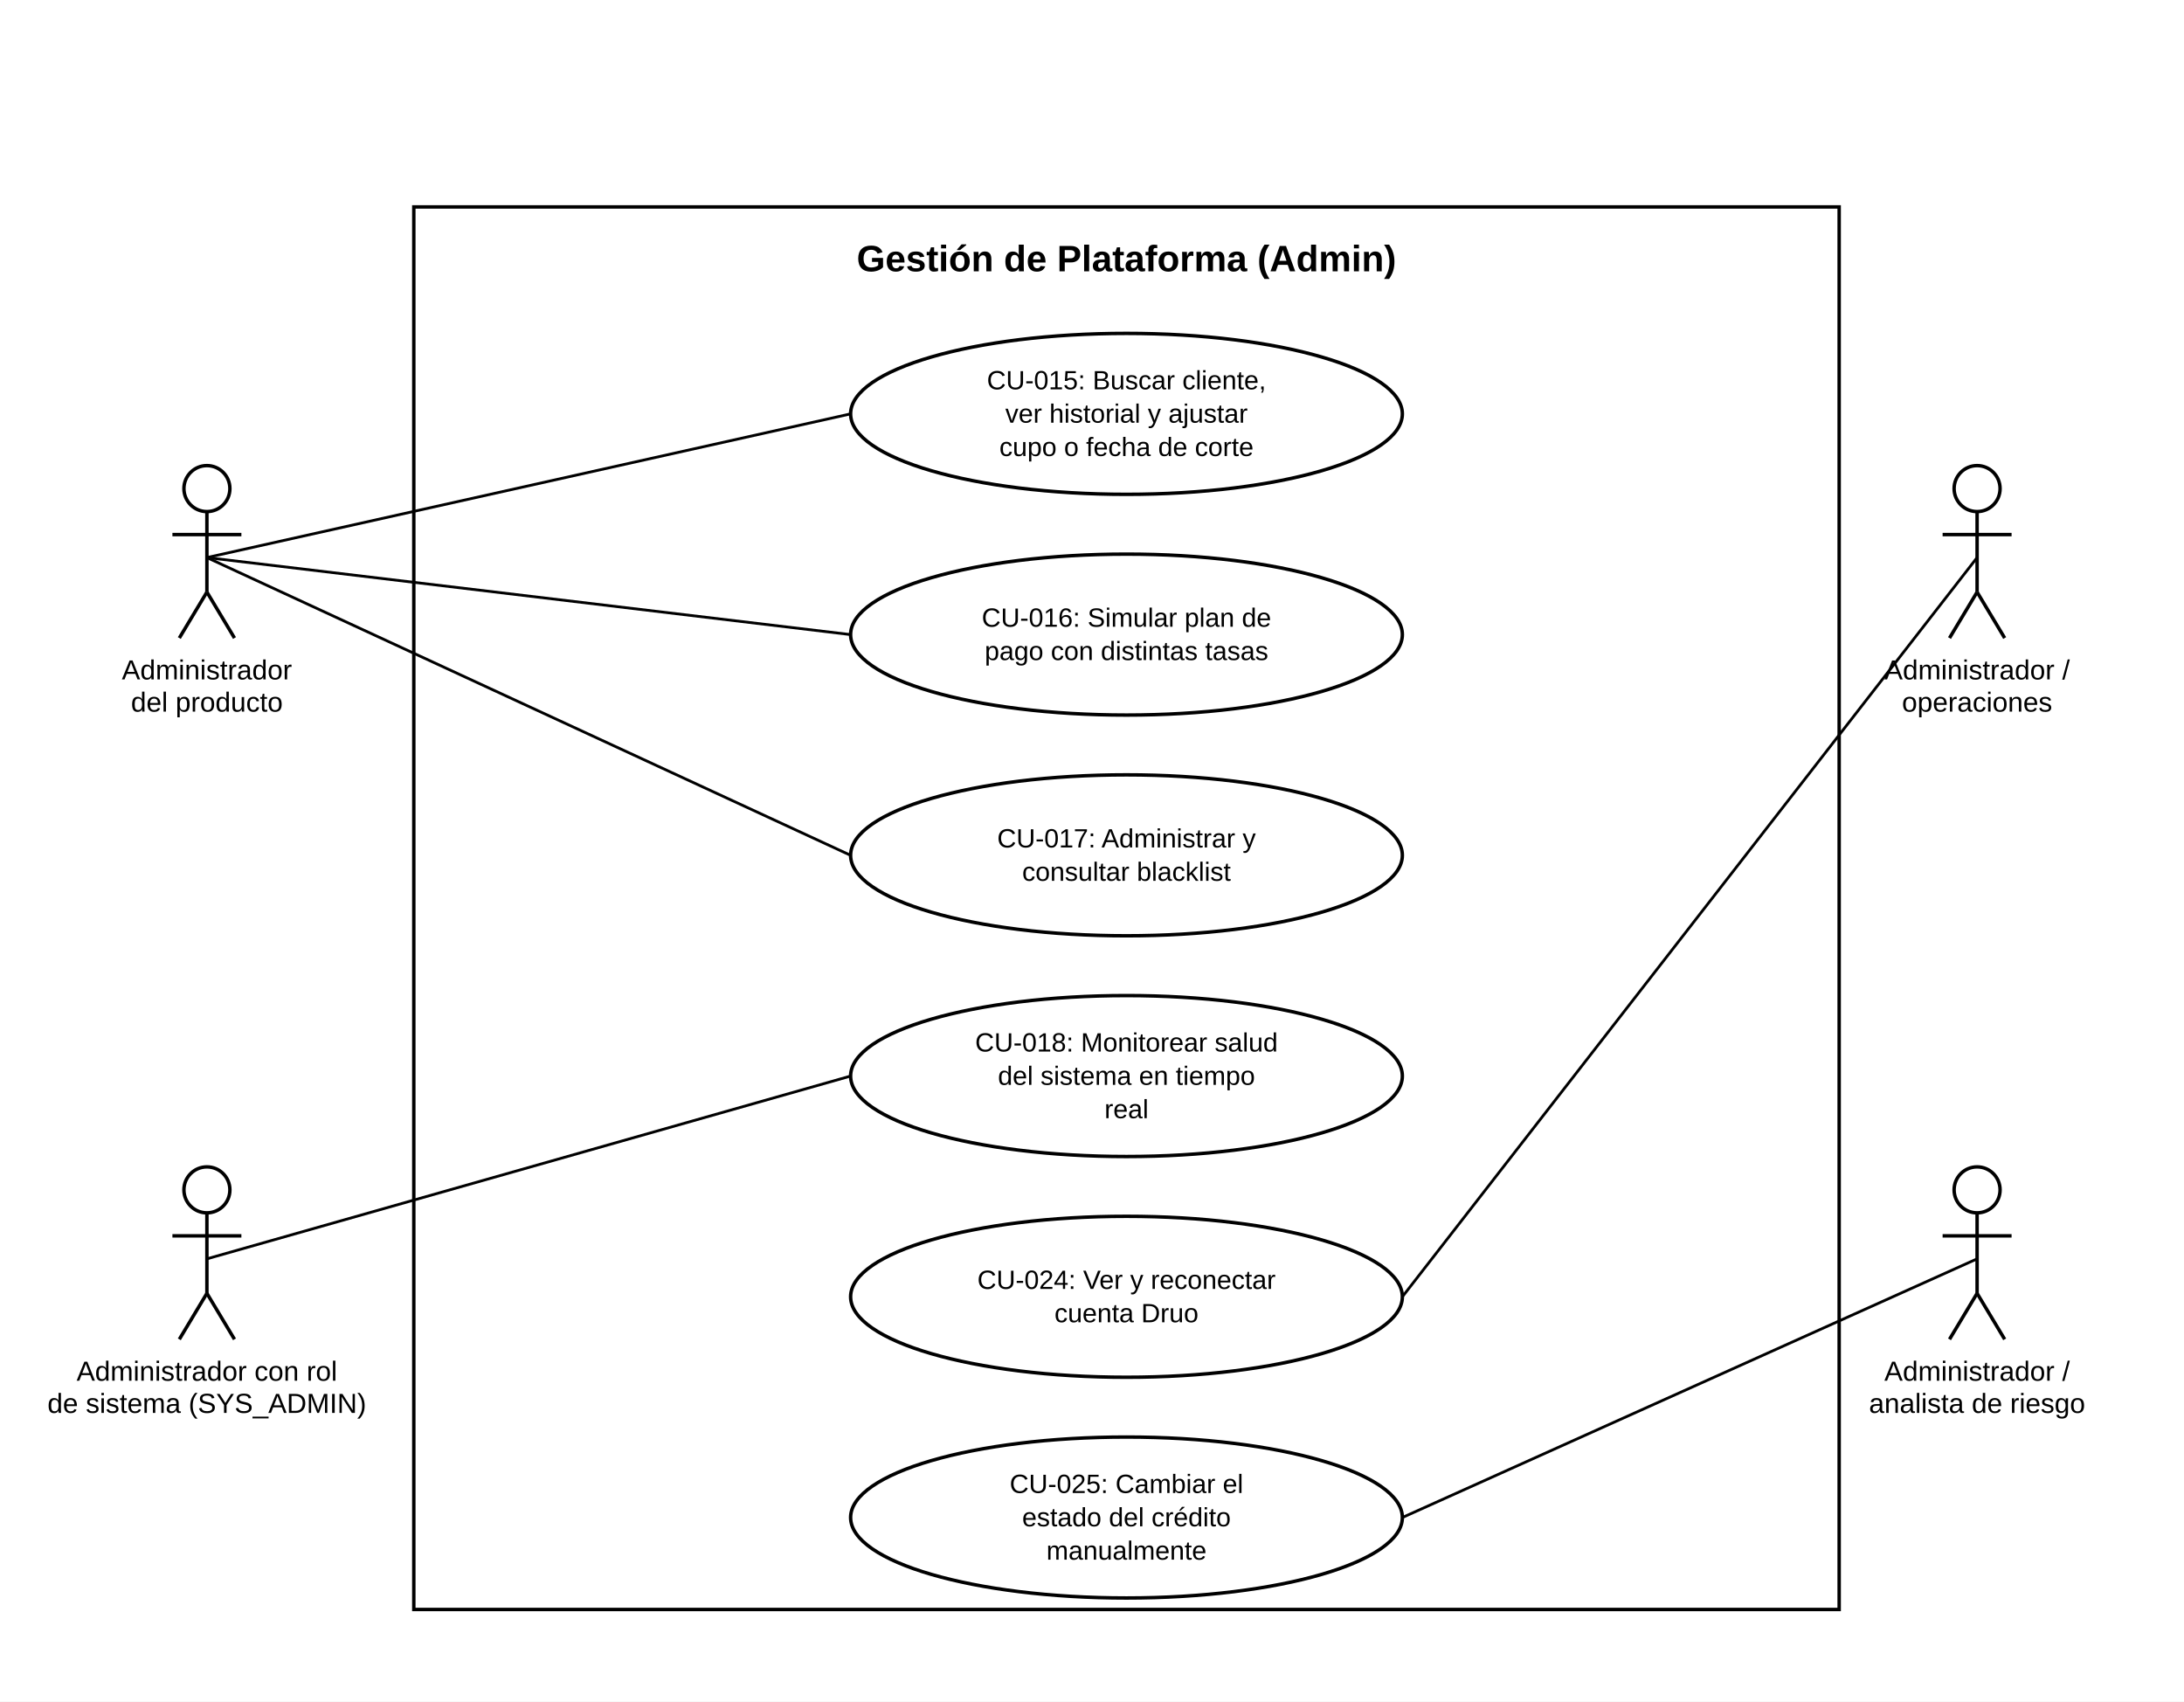
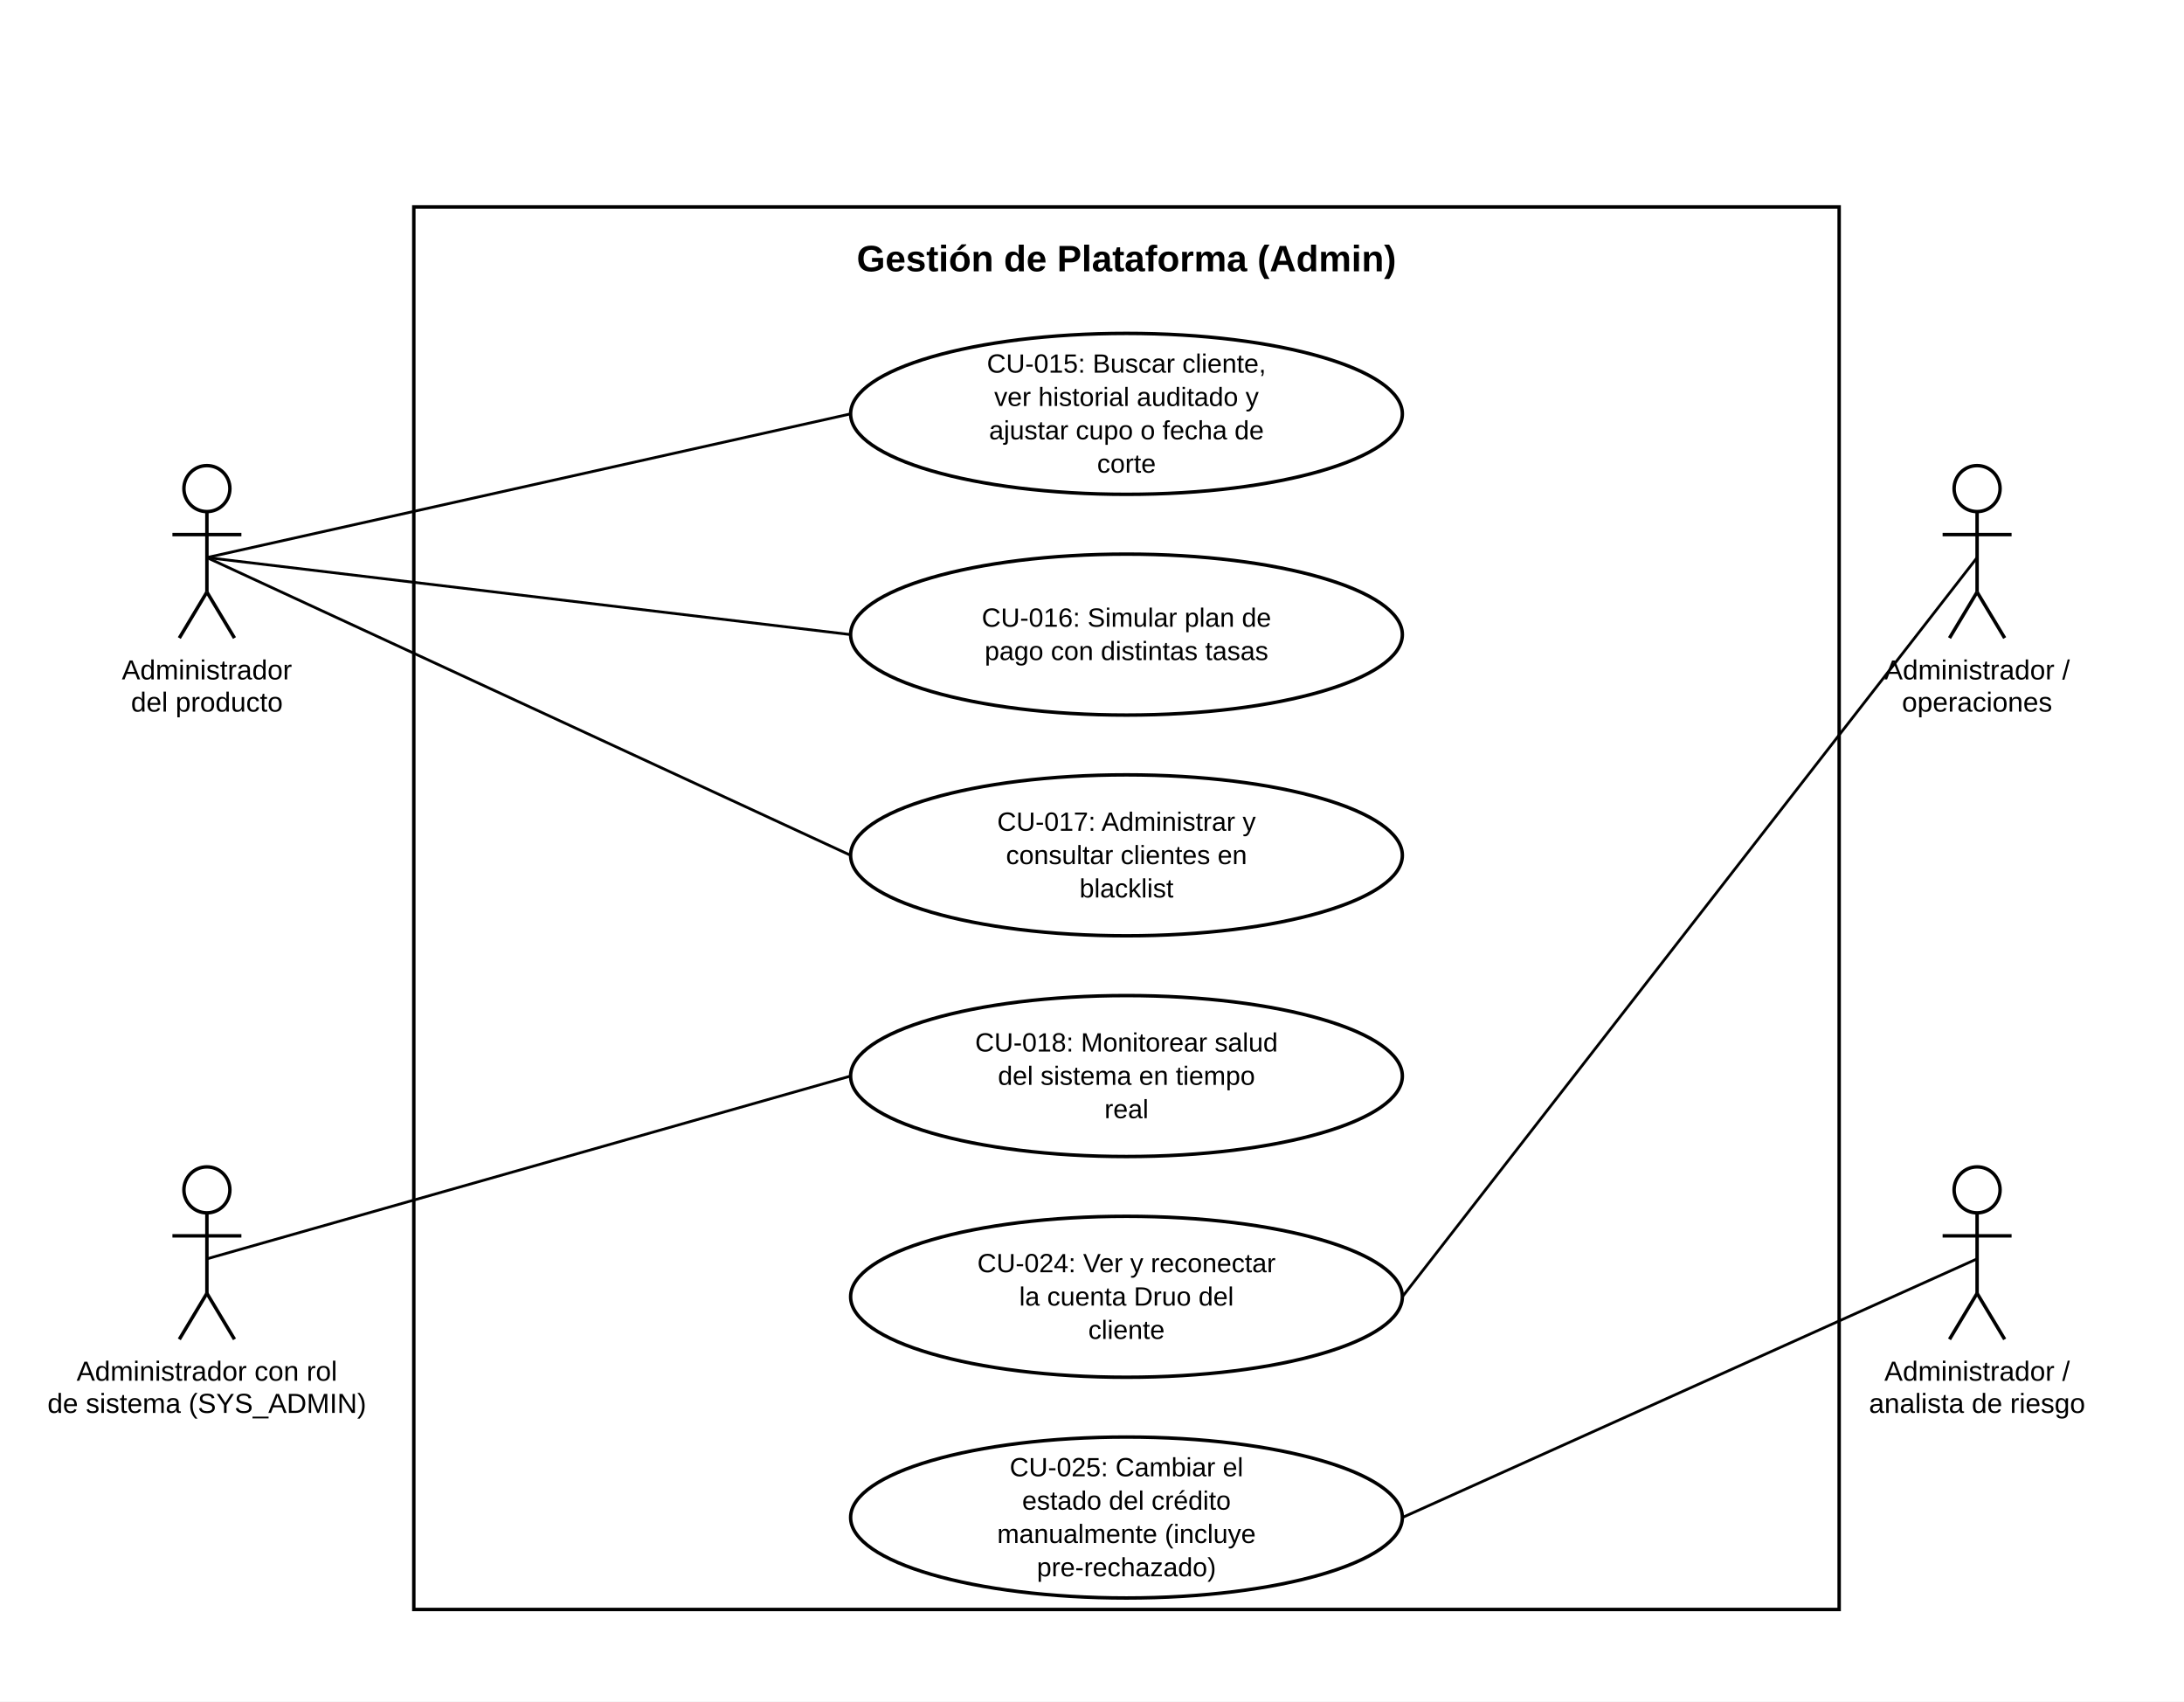
<svg xmlns="http://www.w3.org/2000/svg" viewBox="0 0 950 740" font-family="Arial, sans-serif">
  <rect x="0" y="0" width="950" height="740" fill="white" />
  <rect x="180" y="90" width="620" height="610" fill="white" stroke="black" stroke-width="1.5" />
  <line x1="90" y1="242.5" x2="370.0" y2="180.0" stroke="black" stroke-width="1.2" />
  <line x1="90" y1="242.5" x2="370.0" y2="276.0" stroke="black" stroke-width="1.2" />
  <line x1="90" y1="242.5" x2="370.0" y2="372.0" stroke="black" stroke-width="1.2" />
  <line x1="90" y1="547.5" x2="370.0" y2="468.0" stroke="black" stroke-width="1.2" />
  <line x1="860" y1="242.5" x2="610.0" y2="564.0" stroke="black" stroke-width="1.2" />
  <line x1="860" y1="547.5" x2="610.0" y2="660.0" stroke="black" stroke-width="1.2" />
  <text x="490.0" y="118" font-size="16" font-weight="bold" text-anchor="middle">Gestión de Plataforma (Admin)</text>
  <ellipse cx="490.0" cy="180.0" rx="120.0" ry="35.0" fill="white" stroke="black" stroke-width="1.5" />
-   <text x="490.0" y="169.333" font-size="11.5" font-family="Arial, sans-serif" text-anchor="middle" fill="#000000">CU-015: Buscar cliente,</text>
-   <text x="490.0" y="183.833" font-size="11.5" font-family="Arial, sans-serif" text-anchor="middle" fill="#000000">ver historial y ajustar</text>
-   <text x="490.0" y="198.333" font-size="11.5" font-family="Arial, sans-serif" text-anchor="middle" fill="#000000">cupo o fecha de corte</text>
+   <text x="490.0" y="162.083" font-size="11.5" font-family="Arial, sans-serif" text-anchor="middle" fill="#000000">CU-015: Buscar cliente,</text>
+   <text x="490.0" y="176.583" font-size="11.5" font-family="Arial, sans-serif" text-anchor="middle" fill="#000000">ver historial auditado y</text>
+   <text x="490.0" y="191.083" font-size="11.5" font-family="Arial, sans-serif" text-anchor="middle" fill="#000000">ajustar cupo o fecha de</text>
+   <text x="490.0" y="205.583" font-size="11.5" font-family="Arial, sans-serif" text-anchor="middle" fill="#000000">corte</text>
  <ellipse cx="490.0" cy="276.0" rx="120.0" ry="35.0" fill="white" stroke="black" stroke-width="1.5" />
  <text x="490.0" y="272.583" font-size="11.5" font-family="Arial, sans-serif" text-anchor="middle" fill="#000000">CU-016: Simular plan de</text>
  <text x="490.0" y="287.083" font-size="11.5" font-family="Arial, sans-serif" text-anchor="middle" fill="#000000">pago con distintas tasas</text>
  <ellipse cx="490.0" cy="372.0" rx="120.0" ry="35.0" fill="white" stroke="black" stroke-width="1.5" />
-   <text x="490.0" y="368.583" font-size="11.5" font-family="Arial, sans-serif" text-anchor="middle" fill="#000000">CU-017: Administrar y</text>
-   <text x="490.0" y="383.083" font-size="11.5" font-family="Arial, sans-serif" text-anchor="middle" fill="#000000">consultar blacklist</text>
+   <text x="490.0" y="361.333" font-size="11.5" font-family="Arial, sans-serif" text-anchor="middle" fill="#000000">CU-017: Administrar y</text>
+   <text x="490.0" y="375.833" font-size="11.5" font-family="Arial, sans-serif" text-anchor="middle" fill="#000000">consultar clientes en</text>
+   <text x="490.0" y="390.333" font-size="11.5" font-family="Arial, sans-serif" text-anchor="middle" fill="#000000">blacklist</text>
  <ellipse cx="490.0" cy="468.0" rx="120.0" ry="35.0" fill="white" stroke="black" stroke-width="1.5" />
  <text x="490.0" y="457.333" font-size="11.5" font-family="Arial, sans-serif" text-anchor="middle" fill="#000000">CU-018: Monitorear salud</text>
  <text x="490.0" y="471.833" font-size="11.5" font-family="Arial, sans-serif" text-anchor="middle" fill="#000000">del sistema en tiempo</text>
  <text x="490.0" y="486.333" font-size="11.5" font-family="Arial, sans-serif" text-anchor="middle" fill="#000000">real</text>
  <ellipse cx="490.0" cy="564.0" rx="120.0" ry="35.0" fill="white" stroke="black" stroke-width="1.5" />
-   <text x="490.0" y="560.583" font-size="11.5" font-family="Arial, sans-serif" text-anchor="middle" fill="#000000">CU-024: Ver y reconectar</text>
-   <text x="490.0" y="575.083" font-size="11.5" font-family="Arial, sans-serif" text-anchor="middle" fill="#000000">cuenta Druo</text>
+   <text x="490.0" y="553.333" font-size="11.5" font-family="Arial, sans-serif" text-anchor="middle" fill="#000000">CU-024: Ver y reconectar</text>
+   <text x="490.0" y="567.833" font-size="11.5" font-family="Arial, sans-serif" text-anchor="middle" fill="#000000">la cuenta Druo del</text>
+   <text x="490.0" y="582.333" font-size="11.5" font-family="Arial, sans-serif" text-anchor="middle" fill="#000000">cliente</text>
  <ellipse cx="490.0" cy="660.0" rx="120.0" ry="35.0" fill="white" stroke="black" stroke-width="1.5" />
-   <text x="490.0" y="649.333" font-size="11.5" font-family="Arial, sans-serif" text-anchor="middle" fill="#000000">CU-025: Cambiar el</text>
-   <text x="490.0" y="663.833" font-size="11.5" font-family="Arial, sans-serif" text-anchor="middle" fill="#000000">estado del crédito</text>
-   <text x="490.0" y="678.333" font-size="11.5" font-family="Arial, sans-serif" text-anchor="middle" fill="#000000">manualmente</text>
+   <text x="490.0" y="642.083" font-size="11.5" font-family="Arial, sans-serif" text-anchor="middle" fill="#000000">CU-025: Cambiar el</text>
+   <text x="490.0" y="656.583" font-size="11.5" font-family="Arial, sans-serif" text-anchor="middle" fill="#000000">estado del crédito</text>
+   <text x="490.0" y="671.083" font-size="11.5" font-family="Arial, sans-serif" text-anchor="middle" fill="#000000">manualmente (incluye</text>
+   <text x="490.0" y="685.583" font-size="11.5" font-family="Arial, sans-serif" text-anchor="middle" fill="#000000">pre-rechazado)</text>
  <g>
    <circle cx="90" cy="212.5" r="10.0" fill="white" stroke="black" stroke-width="1.5" />
    <line x1="90" y1="222.5" x2="90" y2="257.5" stroke="black" stroke-width="1.5" />
    <line x1="75.0" y1="232.5" x2="105.0" y2="232.5" stroke="black" stroke-width="1.5" />
    <line x1="90" y1="257.5" x2="78.0" y2="277.5" stroke="black" stroke-width="1.5" />
    <line x1="90" y1="257.5" x2="102.0" y2="277.5" stroke="black" stroke-width="1.5" />
  </g>
  <text x="90" y="295.5" font-size="12" font-family="Arial, sans-serif" text-anchor="middle" fill="#000000">Administrador</text>
  <text x="90" y="309.5" font-size="12" font-family="Arial, sans-serif" text-anchor="middle" fill="#000000">del producto</text>
  <g>
    <circle cx="90" cy="517.5" r="10.0" fill="white" stroke="black" stroke-width="1.5" />
    <line x1="90" y1="527.5" x2="90" y2="562.5" stroke="black" stroke-width="1.5" />
    <line x1="75.0" y1="537.5" x2="105.0" y2="537.5" stroke="black" stroke-width="1.5" />
    <line x1="90" y1="562.5" x2="78.0" y2="582.5" stroke="black" stroke-width="1.5" />
    <line x1="90" y1="562.5" x2="102.0" y2="582.5" stroke="black" stroke-width="1.5" />
  </g>
  <text x="90" y="600.5" font-size="12" font-family="Arial, sans-serif" text-anchor="middle" fill="#000000">Administrador con rol</text>
  <text x="90" y="614.5" font-size="12" font-family="Arial, sans-serif" text-anchor="middle" fill="#000000">de sistema (SYS_ADMIN)</text>
  <g>
    <circle cx="860" cy="212.5" r="10.0" fill="white" stroke="black" stroke-width="1.5" />
    <line x1="860" y1="222.5" x2="860" y2="257.5" stroke="black" stroke-width="1.5" />
    <line x1="845.0" y1="232.5" x2="875.0" y2="232.5" stroke="black" stroke-width="1.5" />
    <line x1="860" y1="257.5" x2="848.0" y2="277.5" stroke="black" stroke-width="1.5" />
    <line x1="860" y1="257.5" x2="872.0" y2="277.5" stroke="black" stroke-width="1.5" />
  </g>
  <text x="860" y="295.5" font-size="12" font-family="Arial, sans-serif" text-anchor="middle" fill="#000000">Administrador /</text>
  <text x="860" y="309.5" font-size="12" font-family="Arial, sans-serif" text-anchor="middle" fill="#000000">operaciones</text>
  <g>
    <circle cx="860" cy="517.5" r="10.0" fill="white" stroke="black" stroke-width="1.5" />
    <line x1="860" y1="527.5" x2="860" y2="562.5" stroke="black" stroke-width="1.5" />
    <line x1="845.0" y1="537.5" x2="875.0" y2="537.5" stroke="black" stroke-width="1.5" />
    <line x1="860" y1="562.5" x2="848.0" y2="582.5" stroke="black" stroke-width="1.5" />
    <line x1="860" y1="562.5" x2="872.0" y2="582.5" stroke="black" stroke-width="1.5" />
  </g>
  <text x="860" y="600.5" font-size="12" font-family="Arial, sans-serif" text-anchor="middle" fill="#000000">Administrador /</text>
  <text x="860" y="614.5" font-size="12" font-family="Arial, sans-serif" text-anchor="middle" fill="#000000">analista de riesgo</text>
</svg>
